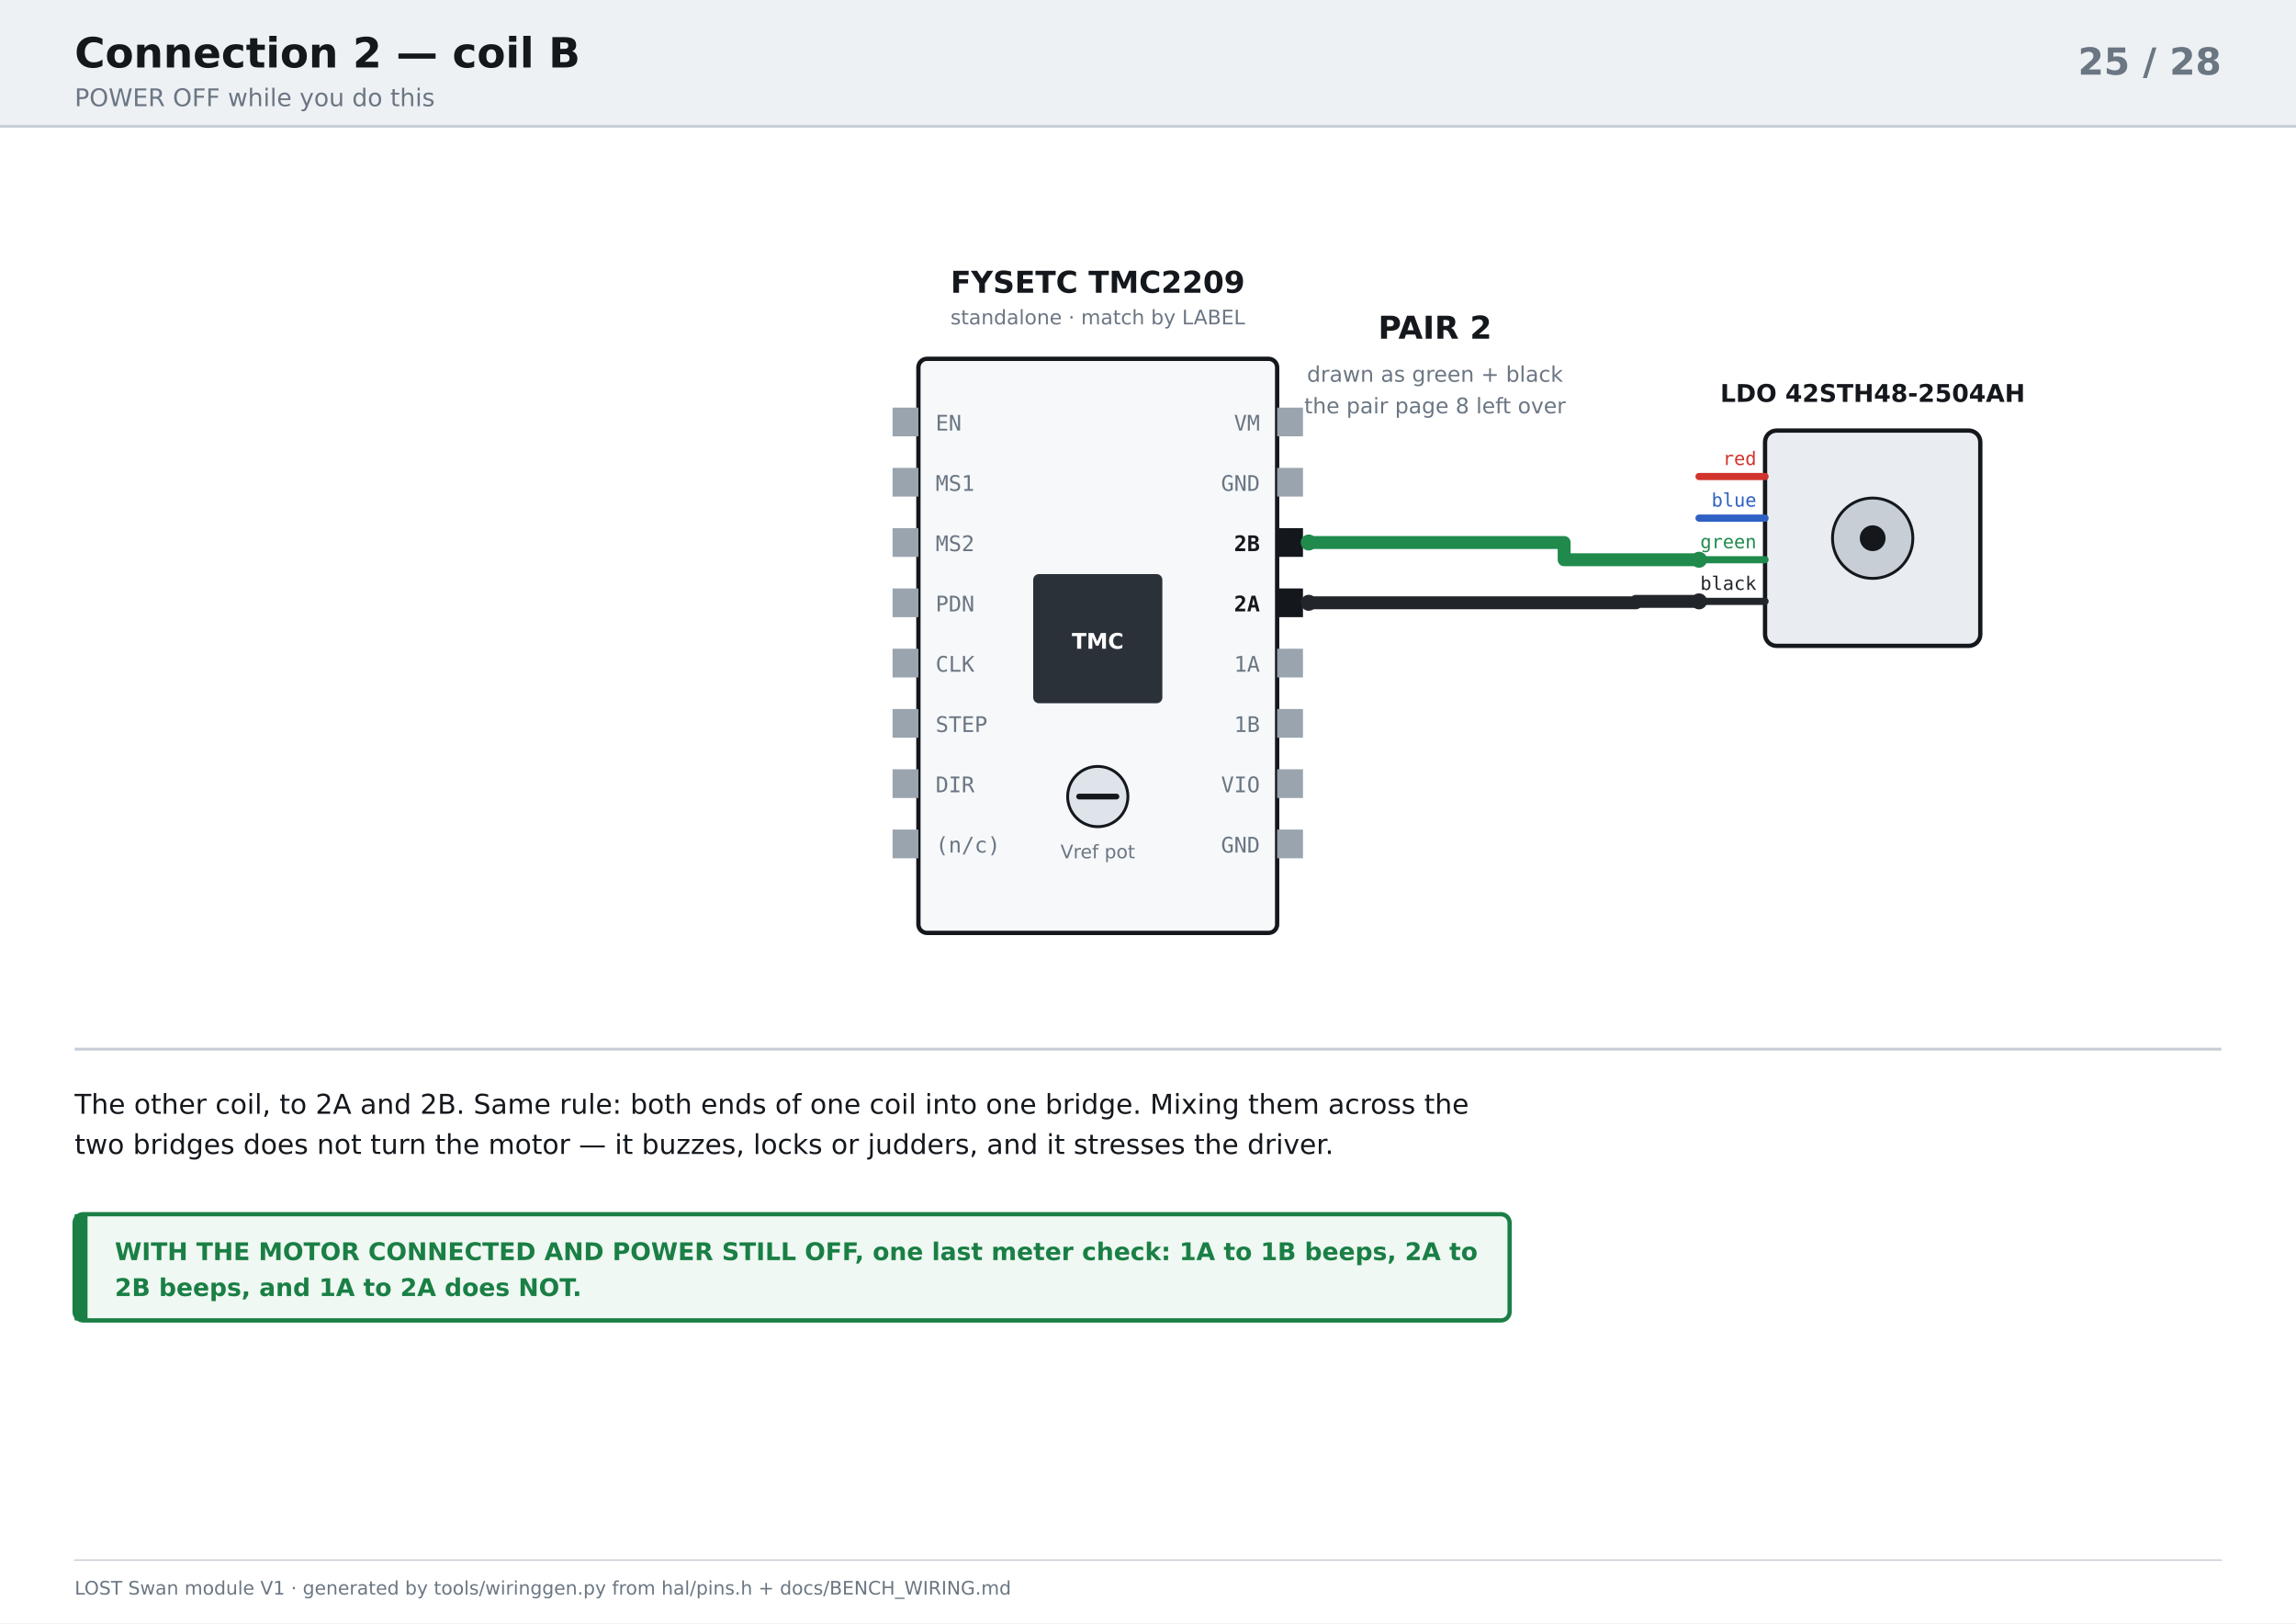
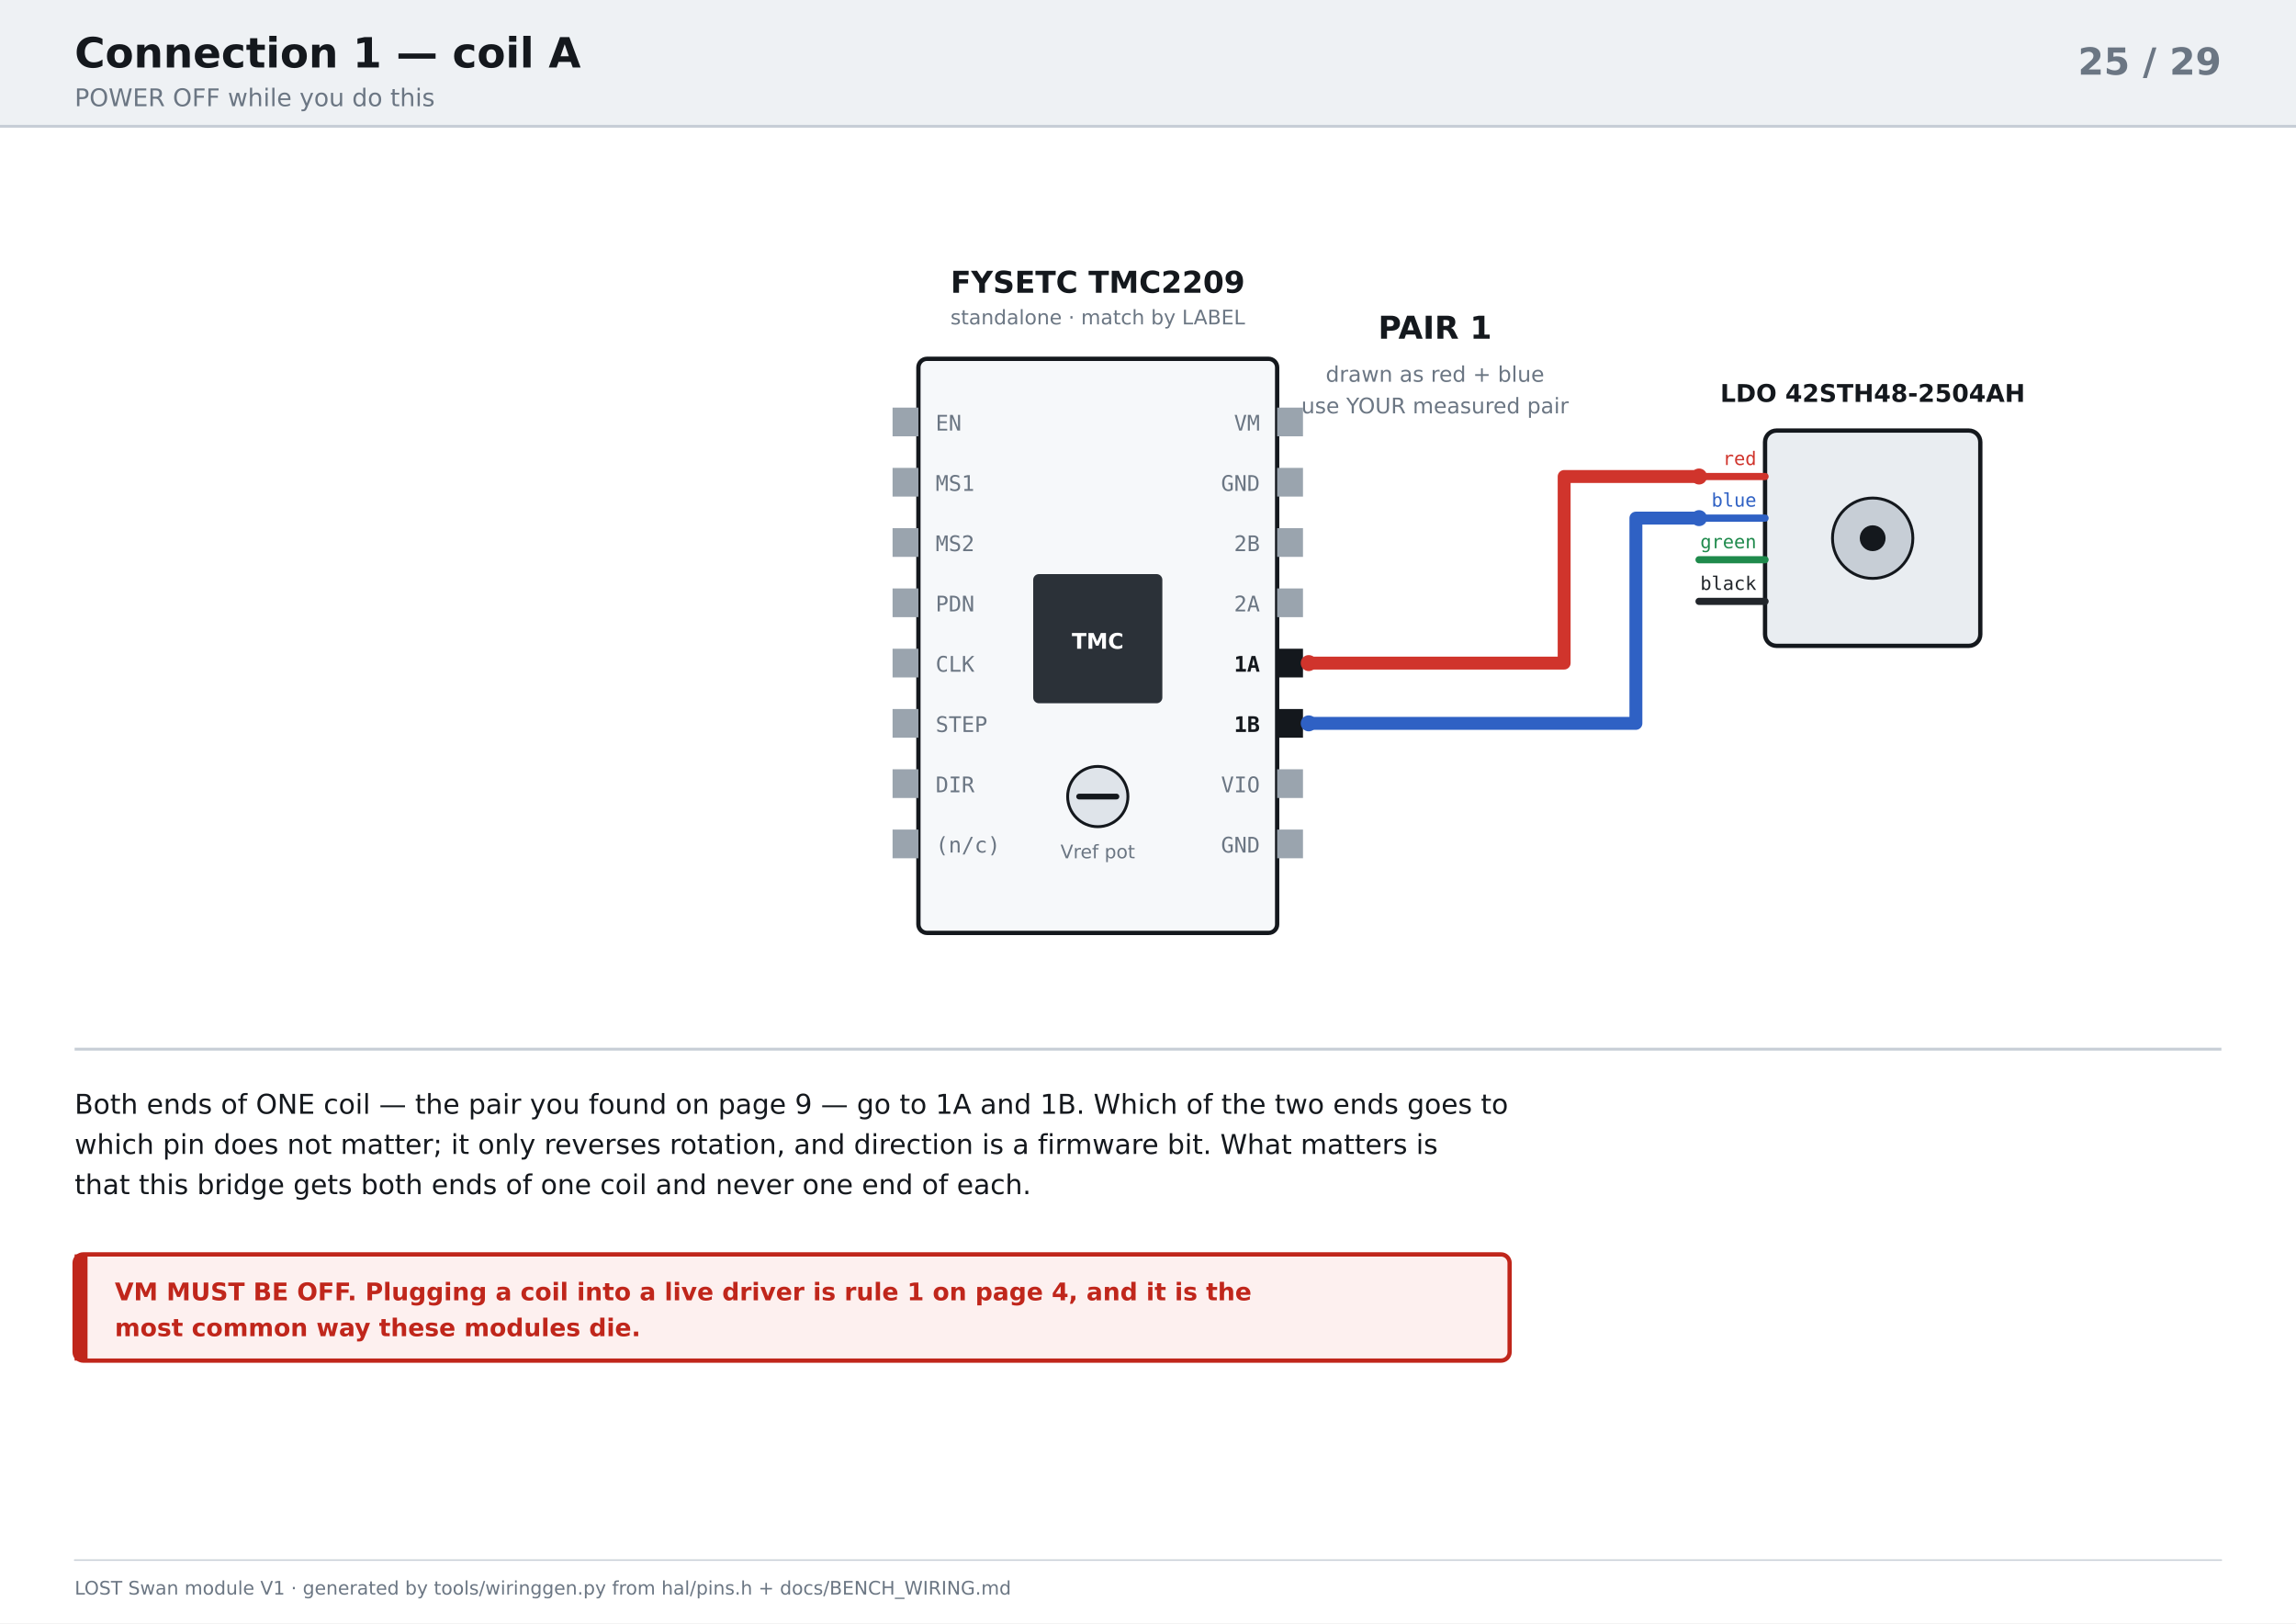
<svg xmlns="http://www.w3.org/2000/svg" width="1600" height="1131" viewBox="0 0 1600 1131">
  <rect width="1600" height="1131" fill="#ffffff" />
  <rect x="0" y="0" width="1600" height="88" fill="#eef1f4" />
  <line x1="0" y1="88" x2="1600" y2="88" stroke="#c7ced6" stroke-width="2" />
-   <text x="52" y="47" font-family="DejaVu Sans, Verdana, Geneva, sans-serif" font-size="29" fill="#14181d" text-anchor="start" font-weight="bold">Connection 2  —  coil B</text>
+   <text x="52" y="47" font-family="DejaVu Sans, Verdana, Geneva, sans-serif" font-size="29" fill="#14181d" text-anchor="start" font-weight="bold">Connection 1  —  coil A</text>
  <text x="52" y="74" font-family="DejaVu Sans, Verdana, Geneva, sans-serif" font-size="17" fill="#6b7683" text-anchor="start" font-weight="normal">POWER OFF while you do this</text>
-   <text x="1548" y="52" font-family="DejaVu Sans, Verdana, Geneva, sans-serif" font-size="26" fill="#6b7683" text-anchor="end" font-weight="bold">25 / 28</text>
+   <text x="1548" y="52" font-family="DejaVu Sans, Verdana, Geneva, sans-serif" font-size="26" fill="#6b7683" text-anchor="end" font-weight="bold">25 / 29</text>
  <rect x="640" y="250" width="250" height="400" rx="6" fill="#f6f8fa" stroke="#14181d" stroke-width="3" />
  <text x="765" y="204" font-family="DejaVu Sans, Verdana, Geneva, sans-serif" font-size="21" fill="#14181d" text-anchor="middle" font-weight="bold">FYSETC TMC2209</text>
  <text x="765" y="226" font-family="DejaVu Sans, Verdana, Geneva, sans-serif" font-size="14" fill="#6b7683" text-anchor="middle" font-weight="normal">standalone  ·  match by LABEL</text>
  <rect x="720" y="400" width="90" height="90" rx="4" fill="#2b3138" stroke="none" stroke-width="2" />
  <text x="765" y="452" font-family="DejaVu Sans, Verdana, Geneva, sans-serif" font-size="15" fill="#ffffff" text-anchor="middle" font-weight="bold">TMC</text>
  <circle cx="765" cy="555" r="21" fill="#dfe4ea" stroke="#14181d" stroke-width="2" />
  <line x1="752" y1="555" x2="778" y2="555" stroke="#14181d" stroke-width="4" stroke-linecap="round" />
  <text x="765" y="598" font-family="DejaVu Sans, Verdana, Geneva, sans-serif" font-size="13" fill="#6b7683" text-anchor="middle" font-weight="normal">Vref pot</text>
  <rect x="622" y="284" width="18" height="20" rx="0" fill="#9aa4ae" stroke="none" stroke-width="2" />
  <text x="652" y="300" font-family="DejaVu Sans Mono, Consolas, monospace" font-size="15" fill="#6b7683" text-anchor="start" font-weight="normal">EN</text>
  <rect x="622" y="326" width="18" height="20" rx="0" fill="#9aa4ae" stroke="none" stroke-width="2" />
  <text x="652" y="342" font-family="DejaVu Sans Mono, Consolas, monospace" font-size="15" fill="#6b7683" text-anchor="start" font-weight="normal">MS1</text>
  <rect x="622" y="368" width="18" height="20" rx="0" fill="#9aa4ae" stroke="none" stroke-width="2" />
  <text x="652" y="384" font-family="DejaVu Sans Mono, Consolas, monospace" font-size="15" fill="#6b7683" text-anchor="start" font-weight="normal">MS2</text>
  <rect x="622" y="410" width="18" height="20" rx="0" fill="#9aa4ae" stroke="none" stroke-width="2" />
  <text x="652" y="426" font-family="DejaVu Sans Mono, Consolas, monospace" font-size="15" fill="#6b7683" text-anchor="start" font-weight="normal">PDN</text>
  <rect x="622" y="452" width="18" height="20" rx="0" fill="#9aa4ae" stroke="none" stroke-width="2" />
  <text x="652" y="468" font-family="DejaVu Sans Mono, Consolas, monospace" font-size="15" fill="#6b7683" text-anchor="start" font-weight="normal">CLK</text>
  <rect x="622" y="494" width="18" height="20" rx="0" fill="#9aa4ae" stroke="none" stroke-width="2" />
  <text x="652" y="510" font-family="DejaVu Sans Mono, Consolas, monospace" font-size="15" fill="#6b7683" text-anchor="start" font-weight="normal">STEP</text>
  <rect x="622" y="536" width="18" height="20" rx="0" fill="#9aa4ae" stroke="none" stroke-width="2" />
  <text x="652" y="552" font-family="DejaVu Sans Mono, Consolas, monospace" font-size="15" fill="#6b7683" text-anchor="start" font-weight="normal">DIR</text>
  <rect x="622" y="578" width="18" height="20" rx="0" fill="#9aa4ae" stroke="none" stroke-width="2" />
  <text x="652" y="594" font-family="DejaVu Sans Mono, Consolas, monospace" font-size="15" fill="#6b7683" text-anchor="start" font-weight="normal">(n/c)</text>
  <rect x="890" y="284" width="18" height="20" rx="0" fill="#9aa4ae" stroke="none" stroke-width="2" />
  <text x="878" y="300" font-family="DejaVu Sans Mono, Consolas, monospace" font-size="15" fill="#6b7683" text-anchor="end" font-weight="normal">VM</text>
  <rect x="890" y="326" width="18" height="20" rx="0" fill="#9aa4ae" stroke="none" stroke-width="2" />
  <text x="878" y="342" font-family="DejaVu Sans Mono, Consolas, monospace" font-size="15" fill="#6b7683" text-anchor="end" font-weight="normal">GND</text>
-   <rect x="890" y="368" width="18" height="20" rx="0" fill="#14181d" stroke="none" stroke-width="2" />
-   <text x="878" y="384" font-family="DejaVu Sans Mono, Consolas, monospace" font-size="15" fill="#14181d" text-anchor="end" font-weight="bold">2B</text>
-   <rect x="890" y="410" width="18" height="20" rx="0" fill="#14181d" stroke="none" stroke-width="2" />
-   <text x="878" y="426" font-family="DejaVu Sans Mono, Consolas, monospace" font-size="15" fill="#14181d" text-anchor="end" font-weight="bold">2A</text>
-   <rect x="890" y="452" width="18" height="20" rx="0" fill="#9aa4ae" stroke="none" stroke-width="2" />
-   <text x="878" y="468" font-family="DejaVu Sans Mono, Consolas, monospace" font-size="15" fill="#6b7683" text-anchor="end" font-weight="normal">1A</text>
-   <rect x="890" y="494" width="18" height="20" rx="0" fill="#9aa4ae" stroke="none" stroke-width="2" />
-   <text x="878" y="510" font-family="DejaVu Sans Mono, Consolas, monospace" font-size="15" fill="#6b7683" text-anchor="end" font-weight="normal">1B</text>
+   <rect x="890" y="368" width="18" height="20" rx="0" fill="#9aa4ae" stroke="none" stroke-width="2" />
+   <text x="878" y="384" font-family="DejaVu Sans Mono, Consolas, monospace" font-size="15" fill="#6b7683" text-anchor="end" font-weight="normal">2B</text>
+   <rect x="890" y="410" width="18" height="20" rx="0" fill="#9aa4ae" stroke="none" stroke-width="2" />
+   <text x="878" y="426" font-family="DejaVu Sans Mono, Consolas, monospace" font-size="15" fill="#6b7683" text-anchor="end" font-weight="normal">2A</text>
+   <rect x="890" y="452" width="18" height="20" rx="0" fill="#14181d" stroke="none" stroke-width="2" />
+   <text x="878" y="468" font-family="DejaVu Sans Mono, Consolas, monospace" font-size="15" fill="#14181d" text-anchor="end" font-weight="bold">1A</text>
+   <rect x="890" y="494" width="18" height="20" rx="0" fill="#14181d" stroke="none" stroke-width="2" />
+   <text x="878" y="510" font-family="DejaVu Sans Mono, Consolas, monospace" font-size="15" fill="#14181d" text-anchor="end" font-weight="bold">1B</text>
  <rect x="890" y="536" width="18" height="20" rx="0" fill="#9aa4ae" stroke="none" stroke-width="2" />
  <text x="878" y="552" font-family="DejaVu Sans Mono, Consolas, monospace" font-size="15" fill="#6b7683" text-anchor="end" font-weight="normal">VIO</text>
  <rect x="890" y="578" width="18" height="20" rx="0" fill="#9aa4ae" stroke="none" stroke-width="2" />
  <text x="878" y="594" font-family="DejaVu Sans Mono, Consolas, monospace" font-size="15" fill="#6b7683" text-anchor="end" font-weight="normal">GND</text>
  <rect x="1230" y="300" width="150" height="150" rx="8" fill="#e9edf1" stroke="#14181d" stroke-width="3" />
  <circle cx="1305" cy="375" r="28" fill="#c7ced6" stroke="#14181d" stroke-width="2" />
  <circle cx="1305" cy="375" r="9" fill="#14181d" stroke="none" stroke-width="1" />
  <text x="1305" y="280" font-family="DejaVu Sans, Verdana, Geneva, sans-serif" font-size="17" fill="#14181d" text-anchor="middle" font-weight="bold">LDO 42STH48-2504AH</text>
  <line x1="1184" y1="332" x2="1230" y2="332" stroke="#d0342c" stroke-width="5" stroke-linecap="round" />
  <text x="1224" y="324" font-family="DejaVu Sans Mono, Consolas, monospace" font-size="13" fill="#d0342c" text-anchor="end" font-weight="normal">red</text>
  <line x1="1184" y1="361" x2="1230" y2="361" stroke="#2f61c4" stroke-width="5" stroke-linecap="round" />
  <text x="1224" y="353" font-family="DejaVu Sans Mono, Consolas, monospace" font-size="13" fill="#2f61c4" text-anchor="end" font-weight="normal">blue</text>
  <line x1="1184" y1="390" x2="1230" y2="390" stroke="#1f8a4c" stroke-width="5" stroke-linecap="round" />
  <text x="1224" y="382" font-family="DejaVu Sans Mono, Consolas, monospace" font-size="13" fill="#1f8a4c" text-anchor="end" font-weight="normal">green</text>
  <line x1="1184" y1="419" x2="1230" y2="419" stroke="#22262b" stroke-width="5" stroke-linecap="round" />
  <text x="1224" y="411" font-family="DejaVu Sans Mono, Consolas, monospace" font-size="13" fill="#22262b" text-anchor="end" font-weight="normal">black</text>
-   <polyline points="912,378 1090,378 1090,390 1184,390" fill="none" stroke="#1f8a4c" stroke-width="9" stroke-linecap="round" stroke-linejoin="round" />
-   <circle cx="912" cy="378" r="5.58" fill="#1f8a4c" stroke="none" stroke-width="1" />
-   <circle cx="1184" cy="390" r="5.58" fill="#1f8a4c" stroke="none" stroke-width="1" />
-   <polyline points="912,420 1140,420 1140,419 1184,419" fill="none" stroke="#22262b" stroke-width="9" stroke-linecap="round" stroke-linejoin="round" />
-   <circle cx="912" cy="420" r="5.58" fill="#22262b" stroke="none" stroke-width="1" />
-   <circle cx="1184" cy="419" r="5.58" fill="#22262b" stroke="none" stroke-width="1" />
-   <text x="1000" y="236" font-family="DejaVu Sans, Verdana, Geneva, sans-serif" font-size="22" fill="#14181d" text-anchor="middle" font-weight="bold">PAIR 2</text>
-   <text x="1000" y="266" font-family="DejaVu Sans, Verdana, Geneva, sans-serif" font-size="15" fill="#6b7683" text-anchor="middle" font-weight="normal">drawn as green + black</text>
-   <text x="1000" y="288" font-family="DejaVu Sans, Verdana, Geneva, sans-serif" font-size="15" fill="#6b7683" text-anchor="middle" font-weight="normal">the pair page 8 left over</text>
+   <polyline points="912,462 1090,462 1090,332 1184,332" fill="none" stroke="#d0342c" stroke-width="9" stroke-linecap="round" stroke-linejoin="round" />
+   <circle cx="912" cy="462" r="5.58" fill="#d0342c" stroke="none" stroke-width="1" />
+   <circle cx="1184" cy="332" r="5.58" fill="#d0342c" stroke="none" stroke-width="1" />
+   <polyline points="912,504 1140,504 1140,361 1184,361" fill="none" stroke="#2f61c4" stroke-width="9" stroke-linecap="round" stroke-linejoin="round" />
+   <circle cx="912" cy="504" r="5.58" fill="#2f61c4" stroke="none" stroke-width="1" />
+   <circle cx="1184" cy="361" r="5.58" fill="#2f61c4" stroke="none" stroke-width="1" />
+   <text x="1000" y="236" font-family="DejaVu Sans, Verdana, Geneva, sans-serif" font-size="22" fill="#14181d" text-anchor="middle" font-weight="bold">PAIR 1</text>
+   <text x="1000" y="266" font-family="DejaVu Sans, Verdana, Geneva, sans-serif" font-size="15" fill="#6b7683" text-anchor="middle" font-weight="normal">drawn as red + blue</text>
+   <text x="1000" y="288" font-family="DejaVu Sans, Verdana, Geneva, sans-serif" font-size="15" fill="#6b7683" text-anchor="middle" font-weight="normal">use YOUR measured pair</text>
  <rect x="52" y="730" width="1496" height="2" rx="0" fill="#c7ced6" stroke="none" stroke-width="2" />
-   <text x="52" y="776" font-family="DejaVu Sans, Verdana, Geneva, sans-serif" font-size="19" fill="#14181d" text-anchor="start" font-weight="normal">The other coil, to 2A and 2B. Same rule: both ends of one coil into one bridge. Mixing them across the</text>
-   <text x="52" y="804" font-family="DejaVu Sans, Verdana, Geneva, sans-serif" font-size="19" fill="#14181d" text-anchor="start" font-weight="normal">two bridges does not turn the motor — it buzzes, locks or judders, and it stresses the driver.</text>
-   <rect x="52" y="846" width="1000" height="74" rx="6" fill="#eff8f2" stroke="#1a7f45" stroke-width="3" />
-   <rect x="52" y="846" width="9" height="74" rx="0" fill="#1a7f45" stroke="none" stroke-width="2" />
-   <text x="80" y="878" font-family="DejaVu Sans, Verdana, Geneva, sans-serif" font-size="17" fill="#1a7f45" text-anchor="start" font-weight="bold">WITH THE MOTOR CONNECTED AND POWER STILL OFF, one last meter check: 1A to 1B beeps, 2A to</text>
-   <text x="80" y="903" font-family="DejaVu Sans, Verdana, Geneva, sans-serif" font-size="17" fill="#1a7f45" text-anchor="start" font-weight="bold">2B beeps, and 1A to 2A does NOT.</text>
+   <text x="52" y="776" font-family="DejaVu Sans, Verdana, Geneva, sans-serif" font-size="19" fill="#14181d" text-anchor="start" font-weight="normal">Both ends of ONE coil — the pair you found on page 9 — go to 1A and 1B. Which of the two ends goes to</text>
+   <text x="52" y="804" font-family="DejaVu Sans, Verdana, Geneva, sans-serif" font-size="19" fill="#14181d" text-anchor="start" font-weight="normal">which pin does not matter; it only reverses rotation, and direction is a firmware bit. What matters is</text>
+   <text x="52" y="832" font-family="DejaVu Sans, Verdana, Geneva, sans-serif" font-size="19" fill="#14181d" text-anchor="start" font-weight="normal">that this bridge gets both ends of one coil and never one end of each.</text>
+   <rect x="52" y="874" width="1000" height="74" rx="6" fill="#fdf0ef" stroke="#c0261b" stroke-width="3" />
+   <rect x="52" y="874" width="9" height="74" rx="0" fill="#c0261b" stroke="none" stroke-width="2" />
+   <text x="80" y="906" font-family="DejaVu Sans, Verdana, Geneva, sans-serif" font-size="17" fill="#c0261b" text-anchor="start" font-weight="bold">VM MUST BE OFF. Plugging a coil into a live driver is rule 1 on page 4, and it is the</text>
+   <text x="80" y="931" font-family="DejaVu Sans, Verdana, Geneva, sans-serif" font-size="17" fill="#c0261b" text-anchor="start" font-weight="bold">most common way these modules die.</text>
  <line x1="52" y1="1087" x2="1548" y2="1087" stroke="#c7ced6" stroke-width="1" stroke-linecap="round" />
  <text x="52" y="1111" font-family="DejaVu Sans, Verdana, Geneva, sans-serif" font-size="13" fill="#6b7683" text-anchor="start" font-weight="normal">LOST Swan  module V1  ·  generated by tools/wiringgen.py from hal/pins.h + docs/BENCH_WIRING.md</text>
</svg>
